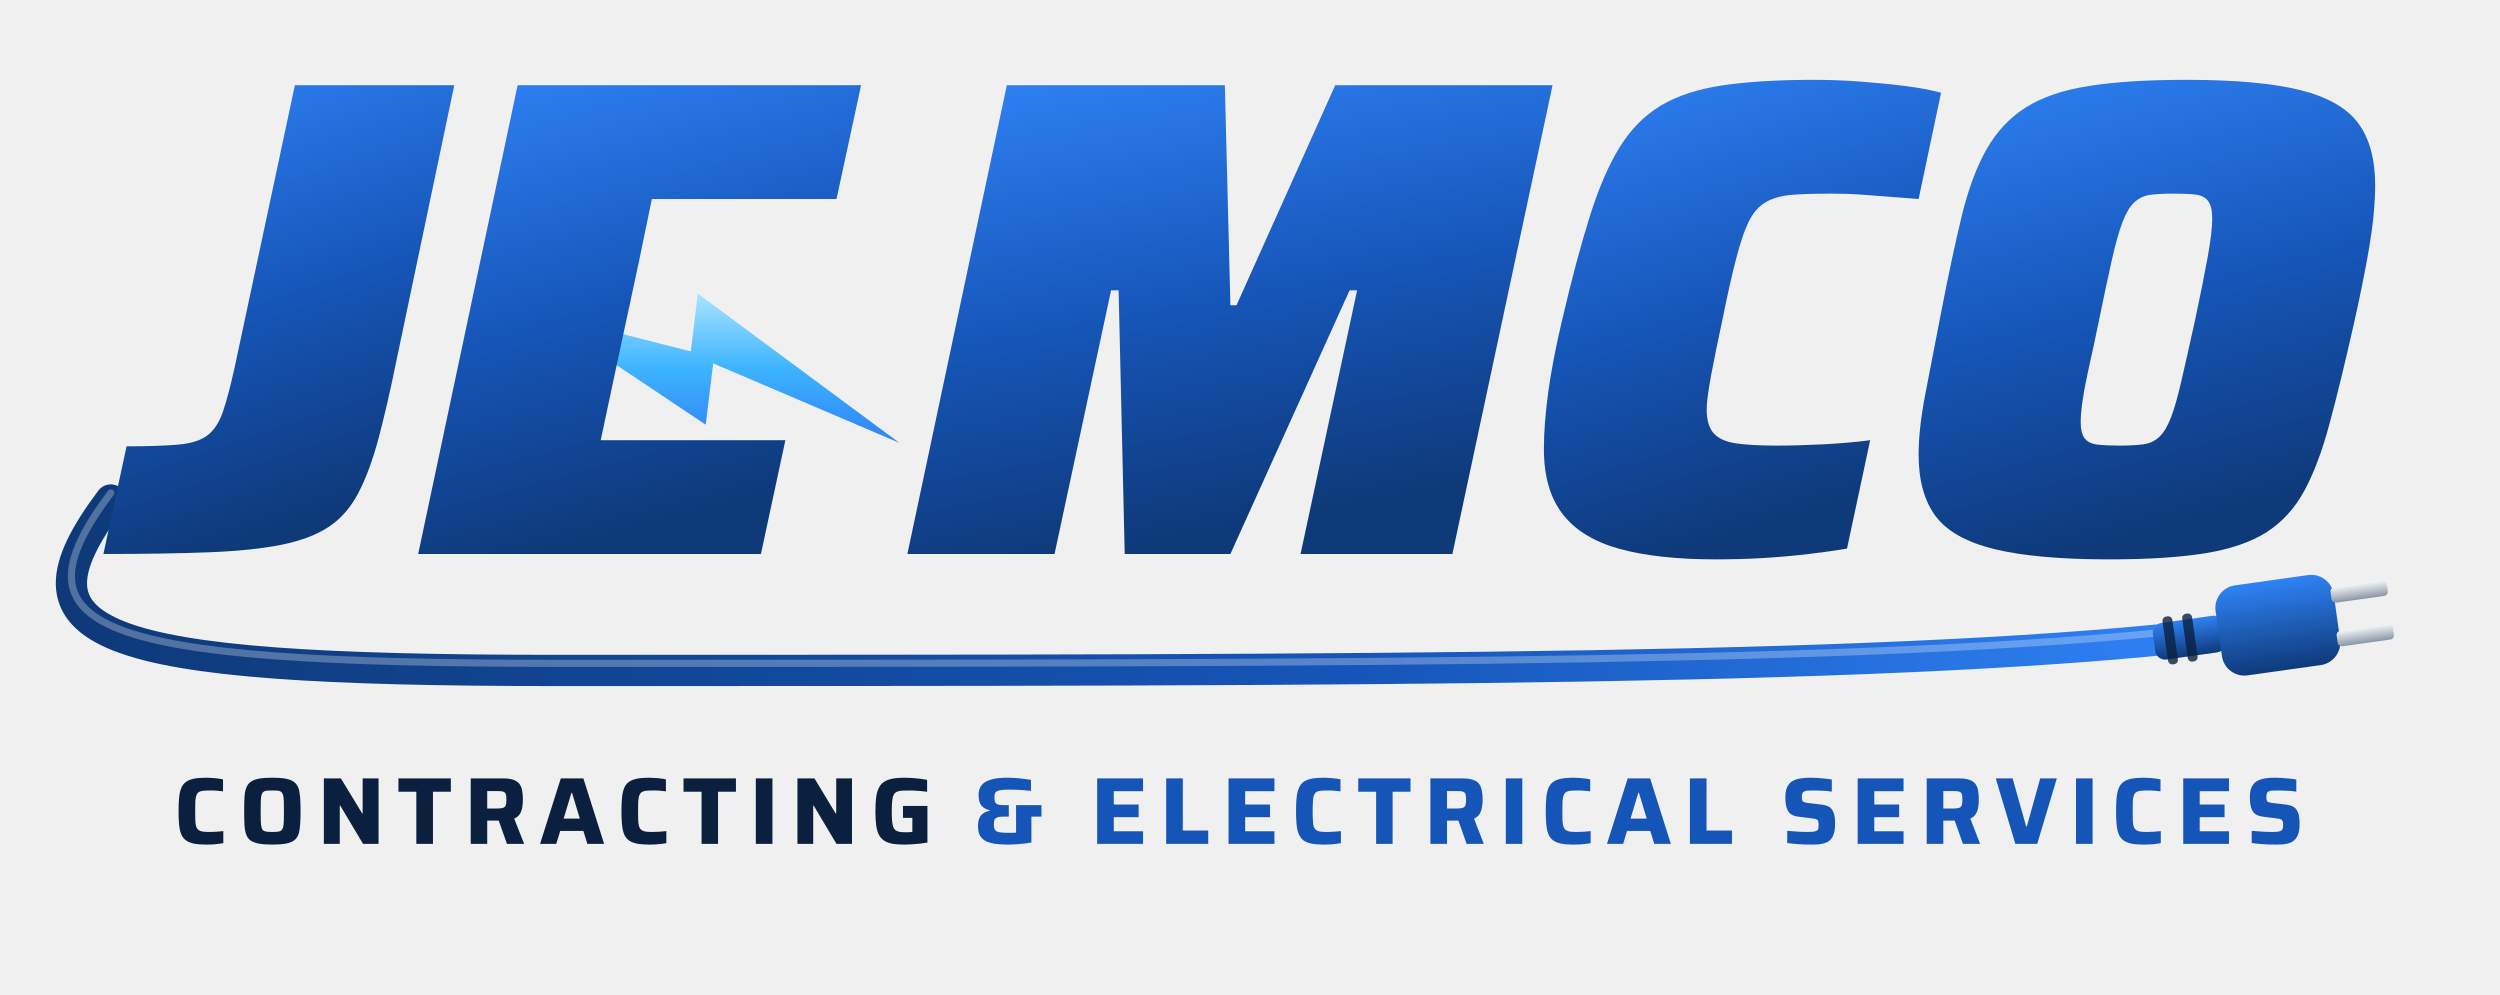
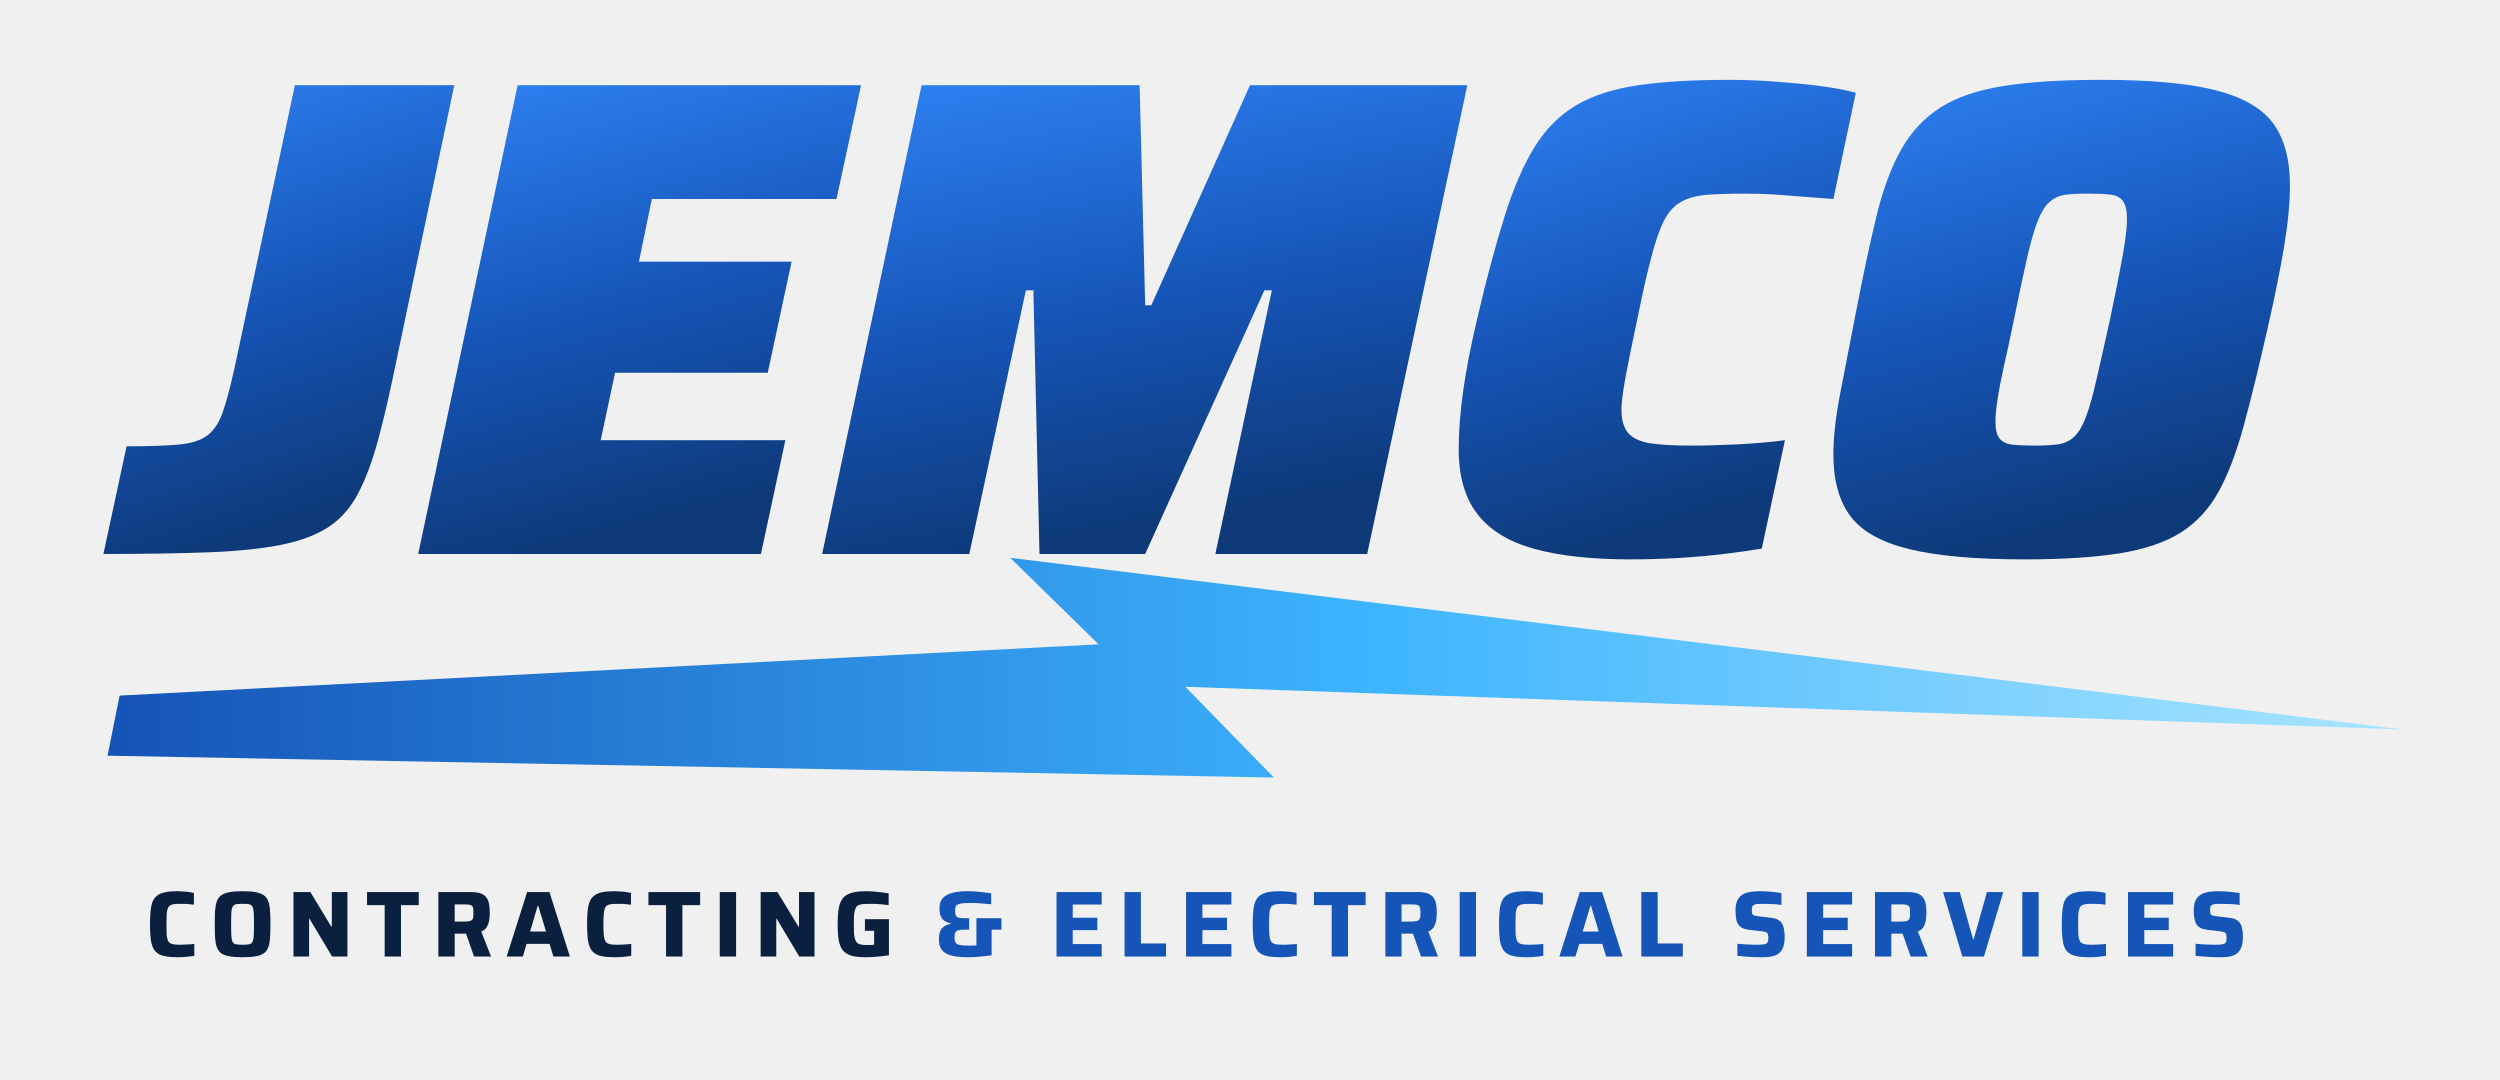
- <svg xmlns="http://www.w3.org/2000/svg" viewBox="0 0 1760 700" width="1760" height="700" role="img" aria-labelledby="t">
+ <svg xmlns="http://www.w3.org/2000/svg" viewBox="0 0 1760 760" width="1760" height="760" role="img" aria-labelledby="t">
  <defs>
    <linearGradient id="gLetter" x1="0" y1="0" x2="0.25" y2="1">
      <stop offset="0" stop-color="#2F82F5" />
      <stop offset="0.55" stop-color="#1655B8" />
      <stop offset="1" stop-color="#0E3A7A" />
    </linearGradient>
-     <linearGradient id="gBolt" x1="0" y1="0" x2="0" y2="1">
+     <linearGradient id="gBolt" x1="0" y1="0" x2="1" y2="0">
+       <stop offset="0" stop-color="#1655B8" />
+       <stop offset="0.55" stop-color="#3DB4FF" />
+       <stop offset="1" stop-color="#A9E4FF" />
+     </linearGradient>
+     <linearGradient id="gBoltV" x1="0" y1="0" x2="0" y2="1">
      <stop offset="0" stop-color="#A9E4FF" />
      <stop offset="0.5" stop-color="#3DB4FF" />
      <stop offset="1" stop-color="#2F82F5" />
    </linearGradient>
-     <linearGradient id="gCord" x1="0" y1="0" x2="1" y2="0">
+     <linearGradient id="gRoof" x1="0" y1="0" x2="1" y2="0">
      <stop offset="0" stop-color="#0E3A7A" />
      <stop offset="0.6" stop-color="#1655B8" />
      <stop offset="1" stop-color="#2F82F5" />
    </linearGradient>
-     <linearGradient id="gPlug" x1="0" y1="0" x2="0" y2="1">
-       <stop offset="0" stop-color="#2F82F5" />
-       <stop offset="1" stop-color="#0E3A7A" />
-     </linearGradient>
-     <linearGradient id="gBlade" x1="0" y1="0" x2="0" y2="1">
-       <stop offset="0" stop-color="#F2F5F8" />
-       <stop offset="1" stop-color="#8B96A5" />
-     </linearGradient>
  </defs>
  <g id="mark">
-     <path d="M 78 352 C 6 448, 62 472, 392 472 C 992 472, 1342 472, 1562 446" fill="none" stroke="url(#gCord)" stroke-width="22" stroke-linecap="round" />
-     <path d="M 78 352 C 6 448, 62 472, 392 472 C 992 472, 1342 472, 1562 446" fill="none" stroke="#FFFFFF" stroke-width="5" stroke-linecap="round" opacity="0.28" transform="translate(0 -5)" />
-     <g transform="translate(1562 446) rotate(-8)">
-       <rect x="-46" y="-13" width="50" height="26" rx="7" fill="url(#gPlug)" />
-       <rect x="-38" y="-17" width="7" height="34" rx="3" fill="#0B1F3F" opacity="0.8" />
-       <rect x="-24" y="-17" width="7" height="34" rx="3" fill="#0B1F3F" opacity="0.8" />
-       <rect x="0" y="-32" width="84" height="64" rx="16" fill="url(#gPlug)" />
-       <rect x="82" y="-21" width="40" height="11" rx="3" fill="url(#gBlade)" />
-       <rect x="82" y="10" width="40" height="11" rx="3" fill="url(#gBlade)" />
-     </g>
-     <path transform="translate(296.8 390)" d="M 82 -170 L 200 -91 L 205.3 -134.2 L 336.4 -78.2 L 194.5 -183.3 L 189.5 -142.6 Z" fill="url(#gBolt)" />
+     <path transform="translate(76 540)" d="M 8.2 -50.3 L 697.4 -86.4 L 635.2 -147.3 L 1616.1 -26.4 L 758.5 -56.5 L 820.8 7.4 L -0.3 -8 Z" fill="url(#gBolt)" />
    <path transform="translate(92 390)" d="M-19.2 0 -2.9 -75.8Q20.1 -75.8 33.6 -77Q47 -78.2 54 -83.5Q60.9 -88.7 64.8 -99.8Q68.6 -110.8 72.9 -130L115.6 -330H227.8L187.5 -138.1Q180.8 -105 174.6 -81.8Q168.4 -58.5 160.4 -43.2Q152.5 -27.8 139.6 -19.2Q126.6 -10.6 106.2 -6.5Q85.9 -2.4 55.4 -1.2Q24.9 0 -19.2 0Z" fill="url(#gLetter)" />
-     <path transform="translate(296.8 390)" d="M -2.4 0 L 67.6 -330 L 309.4 -330 L 292.1 -249.9 L 162.1 -249.9 L 153 -205.8 L 136.2 -127.6 L 126.1 -80.1 L 256.1 -80.1 L 238.9 0 Z" fill="url(#gLetter)" />
-     <path transform="translate(641.2 390)" d="M-2.4 0 67.6 -330H221.1L225 -175.1H229.3L298.8 -330H451.8L381.3 0H274.4L314.2 -185.6H308.9L225 0H150.6L146.3 -185.6H141L101.2 0Z" fill="url(#gLetter)" />
-     <path transform="translate(1072.5 390)" d="M135.3 3.8Q94.5 3.8 67.6 -3.6Q40.8 -11 27.6 -28.1Q14.4 -45.1 14.4 -73.9Q14.4 -91.6 17.5 -114.2Q20.6 -136.7 27.3 -165Q37.4 -208.2 46.8 -237.9Q56.1 -267.6 67.9 -286.6Q79.6 -305.5 97.1 -315.9Q114.6 -326.2 140.8 -330Q166.9 -333.8 204.8 -333.8Q220.2 -333.8 236.7 -332.6Q253.3 -331.4 268.4 -329.5Q283.5 -327.6 294 -324.7L278.2 -249.9Q259 -251.3 247 -252.3Q235 -253.3 228.1 -253.5Q221.1 -253.7 216.3 -253.7Q199.5 -253.7 188.5 -252.8Q177.5 -251.8 170.3 -247.5Q163.1 -243.2 158.5 -233.8Q154 -224.5 149.7 -207.7Q145.3 -190.9 140.1 -165Q135.3 -142.5 132.1 -125.7Q129 -108.9 129 -101.7Q129 -90.7 133.8 -85.1Q138.6 -79.6 149.4 -77.9Q160.2 -76.3 178.4 -76.3Q192.8 -76.3 211.3 -77.2Q229.8 -78.2 244.1 -80.1L227.8 -3.8Q216.8 -1.9 201 0Q185.1 1.9 168.1 2.9Q151.1 3.8 135.3 3.8Z" fill="url(#gLetter)" />
-     <path transform="translate(1336.3 390)" d="M148.7 3.8Q97.4 3.8 67.9 -3.4Q38.4 -10.6 26.4 -26.6Q14.4 -42.7 14.4 -70Q14.4 -88.3 19.2 -113Q24 -137.7 30.2 -169.8Q37.9 -209.6 44.8 -238.1Q51.8 -266.7 62.4 -285.2Q72.9 -303.6 89.9 -314.4Q107 -325.2 134.3 -329.5Q161.6 -333.8 202.9 -333.8Q254.2 -333.8 283 -326.6Q311.8 -319.4 323.8 -303.4Q335.8 -287.3 335.8 -259.5Q335.8 -240.8 331.7 -216.3Q327.6 -191.9 320.4 -160.2Q311.3 -119.9 303.6 -91.4Q295.9 -62.8 285.9 -44.4Q275.8 -25.9 259.3 -15.3Q242.7 -4.8 216.1 -0.5Q189.5 3.8 148.7 3.8ZM155.9 -76.3Q166 -76.3 172.7 -77.2Q179.4 -78.2 183.9 -82.5Q188.5 -86.8 192.1 -96.2Q195.7 -105.5 199.5 -122.3Q203.4 -139.1 209.1 -165Q214.9 -192.3 218 -209.6Q221.1 -226.9 221.1 -236Q221.1 -244.6 218.2 -248.5Q215.4 -252.3 209.4 -253Q203.4 -253.7 193.8 -253.7Q183.7 -253.7 177.2 -252.8Q170.8 -251.8 166.2 -247.5Q161.6 -243.2 158 -233.8Q154.4 -224.5 150.6 -207.7Q146.8 -190.9 141.5 -165Q137.7 -146.3 134.5 -132.4Q131.4 -118.5 130 -108.9Q128.5 -99.3 128.5 -93.1Q128.5 -84.9 131.4 -81.3Q134.3 -77.7 140.3 -77Q146.3 -76.3 155.9 -76.3Z" fill="url(#gLetter)" />
+     <path transform="translate(296.8 390)" d="M-2.4 0 67.6 -330H309.4L292.1 -249.9H162.1L153 -205.8H260.5L243.7 -127.6H136.2L126.1 -80.1H256.1L238.9 0Z" fill="url(#gLetter)" />
+     <path transform="translate(581.2 390)" d="M-2.4 0 67.6 -330H221.1L225 -175.1H229.3L298.8 -330H451.8L381.3 0H274.4L314.2 -185.6H308.9L225 0H150.6L146.3 -185.6H141L101.2 0Z" fill="url(#gLetter)" />
+     <path transform="translate(1012.5 390)" d="M135.3 3.8Q94.5 3.8 67.6 -3.6Q40.8 -11 27.6 -28.1Q14.4 -45.1 14.4 -73.9Q14.4 -91.6 17.5 -114.2Q20.6 -136.7 27.3 -165Q37.4 -208.2 46.8 -237.9Q56.1 -267.6 67.9 -286.6Q79.6 -305.5 97.1 -315.9Q114.6 -326.2 140.8 -330Q166.9 -333.8 204.8 -333.8Q220.2 -333.8 236.7 -332.6Q253.3 -331.4 268.4 -329.5Q283.5 -327.6 294 -324.7L278.2 -249.9Q259 -251.3 247 -252.3Q235 -253.3 228.1 -253.5Q221.1 -253.7 216.3 -253.7Q199.5 -253.7 188.5 -252.8Q177.5 -251.8 170.3 -247.5Q163.1 -243.2 158.5 -233.8Q154 -224.5 149.7 -207.7Q145.3 -190.9 140.1 -165Q135.3 -142.5 132.1 -125.7Q129 -108.9 129 -101.7Q129 -90.7 133.8 -85.1Q138.6 -79.6 149.4 -77.9Q160.2 -76.3 178.4 -76.3Q192.8 -76.3 211.3 -77.2Q229.8 -78.2 244.1 -80.1L227.8 -3.8Q216.8 -1.9 201 0Q185.1 1.9 168.1 2.9Q151.1 3.8 135.3 3.8Z" fill="url(#gLetter)" />
+     <path transform="translate(1276.3 390)" d="M148.7 3.8Q97.4 3.8 67.9 -3.4Q38.4 -10.6 26.4 -26.6Q14.4 -42.7 14.4 -70Q14.4 -88.3 19.2 -113Q24 -137.7 30.2 -169.8Q37.9 -209.6 44.8 -238.1Q51.8 -266.7 62.4 -285.2Q72.9 -303.6 89.9 -314.4Q107 -325.2 134.3 -329.5Q161.6 -333.8 202.9 -333.8Q254.2 -333.8 283 -326.6Q311.8 -319.4 323.8 -303.4Q335.8 -287.3 335.8 -259.5Q335.8 -240.8 331.7 -216.3Q327.6 -191.9 320.4 -160.2Q311.3 -119.9 303.6 -91.4Q295.9 -62.8 285.9 -44.4Q275.8 -25.9 259.3 -15.3Q242.7 -4.8 216.1 -0.5Q189.5 3.8 148.7 3.8ZM155.9 -76.3Q166 -76.3 172.7 -77.2Q179.4 -78.2 183.9 -82.5Q188.5 -86.8 192.1 -96.2Q195.7 -105.5 199.5 -122.3Q203.4 -139.1 209.1 -165Q214.9 -192.3 218 -209.6Q221.1 -226.9 221.1 -236Q221.1 -244.6 218.2 -248.5Q215.4 -252.3 209.4 -253Q203.4 -253.7 193.8 -253.7Q183.7 -253.7 177.2 -252.8Q170.8 -251.8 166.2 -247.5Q161.6 -243.2 158 -233.8Q154.4 -224.5 150.6 -207.7Q146.8 -190.9 141.5 -165Q137.7 -146.3 134.5 -132.4Q131.4 -118.5 130 -108.9Q128.5 -99.3 128.5 -93.1Q128.5 -84.9 131.4 -81.3Q134.3 -77.7 140.3 -77Q146.3 -76.3 155.9 -76.3Z" fill="url(#gLetter)" />
  </g>
  <g id="wordmark">
-     <path transform="translate(122 594.1)" d="M23.2 0.5Q18 0.5 14.5 -0.2Q11.1 -0.9 8.9 -2.5Q6.7 -4.1 5.6 -6.8Q4.5 -9.4 4.1 -13.5Q3.7 -17.5 3.7 -23Q3.7 -28.6 4.1 -32.6Q4.5 -36.6 5.6 -39.3Q6.7 -42 8.9 -43.6Q11.1 -45.2 14.5 -45.9Q18 -46.6 23.2 -46.6Q25.2 -46.6 27.4 -46.4Q29.5 -46.3 31.5 -46Q33.5 -45.8 35 -45.4V-37Q32.9 -37.2 31.2 -37.4Q29.5 -37.5 28.2 -37.6Q26.9 -37.6 26 -37.6Q23 -37.6 21 -37.4Q19 -37.2 17.9 -36.4Q16.7 -35.6 16.2 -34Q15.6 -32.4 15.5 -29.7Q15.4 -27.1 15.4 -23Q15.4 -19 15.5 -16.3Q15.6 -13.6 16.2 -12Q16.7 -10.5 17.9 -9.7Q19 -8.9 21 -8.6Q23 -8.4 26 -8.4Q28.1 -8.4 30.7 -8.6Q33.3 -8.8 35.2 -9V-0.5Q33.8 -0.2 31.7 0Q29.6 0.3 27.4 0.4Q25.2 0.5 23.2 0.5Z M69.7 0.5Q63.9 0.5 60.2 -0.2Q56.5 -0.9 54.4 -2.4Q52.2 -4 51.3 -6.7Q50.3 -9.4 50.1 -13.5Q49.9 -17.5 49.9 -23Q49.9 -28.6 50.1 -32.6Q50.3 -36.6 51.3 -39.3Q52.2 -42 54.4 -43.6Q56.5 -45.2 60.2 -45.9Q63.9 -46.6 69.7 -46.6Q75.5 -46.6 79.2 -45.9Q82.9 -45.2 85 -43.6Q87.1 -42 88.1 -39.3Q89 -36.6 89.3 -32.6Q89.6 -28.6 89.6 -23Q89.6 -17.5 89.3 -13.5Q89 -9.4 88.1 -6.7Q87.1 -4 85 -2.4Q82.9 -0.9 79.2 -0.2Q75.5 0.5 69.7 0.5ZM69.7 -8.4Q72.1 -8.4 73.6 -8.6Q75.1 -8.8 76 -9.4Q76.8 -10.1 77.3 -11.7Q77.7 -13.2 77.8 -16Q77.9 -18.7 77.9 -23Q77.9 -27.3 77.8 -30.1Q77.7 -32.8 77.3 -34.4Q76.8 -35.9 76 -36.6Q75.1 -37.3 73.6 -37.5Q72.1 -37.6 69.7 -37.6Q67.3 -37.6 65.8 -37.5Q64.3 -37.3 63.4 -36.6Q62.5 -35.9 62.1 -34.4Q61.7 -32.8 61.6 -30.1Q61.5 -27.3 61.5 -23Q61.5 -18.7 61.6 -16Q61.7 -13.2 62.1 -11.7Q62.5 -10.1 63.4 -9.4Q64.3 -8.8 65.8 -8.6Q67.3 -8.4 69.7 -8.4Z M106 0V-46.1H118L133 -21.4H133.3V-46.1H144.5V0H133.6L117.5 -27H117.2V0Z M171.1 0V-36.7H158.5V-46.1H195.4V-36.7H182.8V0Z M209.4 0V-46.1H232.2Q236.7 -46.1 239.5 -45.1Q242.2 -44.1 243.7 -42.2Q245.1 -40.3 245.6 -37.5Q246.1 -34.7 246.1 -31.2Q246.1 -28.6 245.7 -25.9Q245.3 -23.3 244 -21.1Q242.7 -19 240 -17.8L247 0H234.9L228.4 -18.4L231.3 -16.8Q230.7 -16.5 230.1 -16.4Q229.4 -16.4 228.5 -16.4H221V0ZM221 -24.9H227.7Q230 -24.9 231.4 -25.2Q232.7 -25.4 233.4 -26.1Q234.1 -26.8 234.3 -28Q234.5 -29.2 234.5 -31.1Q234.5 -33 234.3 -34.2Q234.1 -35.4 233.5 -36Q232.9 -36.7 231.5 -37Q230.1 -37.2 227.7 -37.2H221Z M258.2 0 272.8 -46.1H288.7L303.3 0H291.5L288.7 -9.1H272.4L269.6 0ZM274.8 -17.8H286.2L280.7 -36H280.3Z M335 0.5Q329.9 0.5 326.4 -0.2Q322.9 -0.9 320.7 -2.5Q318.5 -4.1 317.4 -6.8Q316.3 -9.4 315.9 -13.5Q315.5 -17.5 315.5 -23Q315.5 -28.6 315.9 -32.6Q316.3 -36.6 317.4 -39.3Q318.5 -42 320.7 -43.6Q322.9 -45.2 326.4 -45.9Q329.9 -46.6 335 -46.6Q337.1 -46.6 339.2 -46.4Q341.4 -46.3 343.4 -46Q345.4 -45.8 346.8 -45.4V-37Q344.7 -37.2 343 -37.4Q341.3 -37.5 340 -37.6Q338.7 -37.6 337.9 -37.6Q334.8 -37.6 332.8 -37.4Q330.9 -37.2 329.7 -36.4Q328.6 -35.6 328 -34Q327.5 -32.4 327.3 -29.7Q327.2 -27.1 327.2 -23Q327.2 -19 327.3 -16.3Q327.5 -13.6 328 -12Q328.6 -10.5 329.7 -9.7Q330.9 -8.9 332.8 -8.6Q334.8 -8.4 337.9 -8.4Q340 -8.4 342.6 -8.6Q345.2 -8.8 347.1 -9V-0.5Q345.6 -0.2 343.5 0Q341.4 0.3 339.3 0.4Q337.1 0.5 335 0.5Z M371.9 0V-36.7H359.2V-46.1H396.1V-36.7H383.5V0Z M410.1 0V-46.1H421.8V0Z M439.4 0V-46.1H451.4L466.3 -21.4H466.7V-46.1H477.8V0H466.9L450.8 -27H450.5V0Z M514.8 0.5Q509.7 0.5 506.2 -0.1Q502.6 -0.8 500.3 -2.4Q497.9 -4 496.6 -6.7Q495.3 -9.4 494.8 -13.4Q494.3 -17.4 494.3 -23Q494.3 -28.6 494.8 -32.7Q495.3 -36.7 496.7 -39.4Q498 -42.1 500.3 -43.6Q502.7 -45.2 506.2 -45.9Q509.8 -46.6 514.8 -46.6Q517.2 -46.6 519.9 -46.4Q522.7 -46.2 525.5 -45.9Q528.3 -45.5 530.7 -45.1V-36.7Q528.5 -37 526.2 -37.2Q524 -37.4 522.1 -37.5Q520.2 -37.6 519 -37.6Q515.4 -37.6 513 -37.5Q510.7 -37.3 509.2 -36.6Q507.8 -35.9 507.1 -34.4Q506.3 -32.8 506.1 -30.1Q505.8 -27.3 505.8 -23Q505.8 -19.2 506 -16.6Q506.2 -14 506.7 -12.3Q507.3 -10.6 508.3 -9.7Q509.4 -8.9 511.1 -8.5Q512.8 -8.2 515.3 -8.2Q516.1 -8.2 517 -8.2Q517.9 -8.2 518.8 -8.3Q519.7 -8.4 520.3 -8.4V-18.3H513.7V-26.7H530.9V-0.9Q528.5 -0.5 525.7 -0.2Q522.8 0.1 520 0.3Q517.1 0.5 514.8 0.5Z" fill="#0B1F3F" />
-     <path transform="translate(685.4 594.1)" d="M24.2 0.5Q18.7 0.5 14.9 -0.1Q11.2 -0.7 8.8 -1.9Q6.5 -3.1 5.3 -4.7Q4 -6.3 3.6 -8.2Q3.1 -10.2 3.1 -12.3Q3.1 -16.1 4.1 -18.2Q5.1 -20.4 7 -21.6Q8.8 -22.8 11.5 -23.4V-23.6Q7.5 -24.6 5.5 -27Q3.5 -29.5 3.5 -34.5Q3.5 -37 4.4 -39.2Q5.3 -41.4 7.5 -43.1Q9.8 -44.7 13.8 -45.7Q17.8 -46.6 24.1 -46.6Q26.5 -46.6 29.4 -46.4Q32.4 -46.2 35.2 -45.8Q38.1 -45.5 40.4 -45.1V-37.3Q38.3 -37.6 35.7 -37.8Q33.1 -38 30.6 -38.1Q28.1 -38.2 26 -38.2Q22.3 -38.2 20 -38Q17.7 -37.7 16.5 -37.1Q15.4 -36.5 15 -35.5Q14.7 -34.4 14.7 -32.7Q14.7 -31.3 14.9 -30.2Q15.1 -29.2 15.7 -28.6Q16.3 -27.9 17.6 -27.6Q18.8 -27.3 21 -27.3H24.8V-19.2H21Q18.8 -19.2 17.5 -18.9Q16.2 -18.6 15.5 -18Q14.8 -17.4 14.5 -16.3Q14.3 -15.2 14.3 -13.5Q14.3 -11 15.1 -9.8Q16 -8.6 18.2 -8.2Q20.4 -7.8 24.2 -7.8Q25.6 -7.8 26.9 -7.8Q28.2 -7.8 29.5 -7.9Q30.8 -8 32.2 -8.2L29.9 -4.6V-27.3H47.8V-19.2H40.7V-1Q38.3 -0.5 35.4 -0.2Q32.5 0.1 29.6 0.3Q26.6 0.5 24.2 0.5Z M87 0V-46.1H119.3V-37.1H98.7V-27.7H116.2V-18.8H98.7V-8.9H119.3V0Z M135.6 0V-46.1H147.3V-9.4H165.2V0Z M179.5 0V-46.1H211.8V-37.1H191.2V-27.7H208.7V-18.8H191.2V-8.9H211.8V0Z M246.6 0.5Q241.4 0.5 237.9 -0.2Q234.4 -0.9 232.2 -2.5Q230.1 -4.1 229 -6.8Q227.8 -9.4 227.4 -13.5Q227 -17.5 227 -23Q227 -28.6 227.4 -32.6Q227.8 -36.6 229 -39.3Q230.1 -42 232.2 -43.6Q234.4 -45.2 237.9 -45.9Q241.4 -46.6 246.6 -46.6Q248.6 -46.6 250.7 -46.4Q252.9 -46.3 254.9 -46Q256.9 -45.8 258.3 -45.4V-37Q256.2 -37.2 254.5 -37.4Q252.8 -37.5 251.5 -37.6Q250.3 -37.6 249.4 -37.6Q246.3 -37.6 244.4 -37.4Q242.4 -37.2 241.2 -36.4Q240.1 -35.6 239.5 -34Q239 -32.4 238.9 -29.7Q238.7 -27.1 238.7 -23Q238.7 -19 238.9 -16.3Q239 -13.6 239.5 -12Q240.1 -10.5 241.2 -9.7Q242.4 -8.9 244.4 -8.6Q246.3 -8.4 249.4 -8.4Q251.5 -8.4 254.1 -8.6Q256.7 -8.8 258.6 -9V-0.5Q257.1 -0.2 255 0Q253 0.3 250.8 0.4Q248.6 0.5 246.6 0.5Z M283.4 0V-36.7H270.8V-46.1H307.6V-36.7H295V0Z M321.6 0V-46.1H344.4Q348.9 -46.1 351.7 -45.1Q354.5 -44.1 355.9 -42.2Q357.3 -40.3 357.8 -37.5Q358.4 -34.7 358.4 -31.2Q358.4 -28.6 357.9 -25.9Q357.5 -23.3 356.3 -21.1Q355 -19 352.3 -17.8L359.2 0H347.1L340.6 -18.4L343.5 -16.8Q343 -16.5 342.3 -16.4Q341.7 -16.4 340.7 -16.4H333.3V0ZM333.3 -24.9H339.9Q342.2 -24.9 343.6 -25.2Q345 -25.4 345.6 -26.1Q346.3 -26.8 346.5 -28Q346.7 -29.2 346.7 -31.1Q346.7 -33 346.5 -34.2Q346.4 -35.4 345.8 -36Q345.1 -36.7 343.7 -37Q342.4 -37.2 339.9 -37.2H333.3Z M374.7 0V-46.1H386.3V0Z M422.3 0.5Q417.2 0.5 413.7 -0.2Q410.2 -0.9 408 -2.5Q405.8 -4.1 404.7 -6.8Q403.6 -9.4 403.2 -13.5Q402.8 -17.5 402.8 -23Q402.8 -28.6 403.2 -32.6Q403.6 -36.6 404.7 -39.3Q405.8 -42 408 -43.6Q410.2 -45.2 413.7 -45.9Q417.2 -46.6 422.3 -46.6Q424.4 -46.6 426.5 -46.4Q428.7 -46.3 430.7 -46Q432.7 -45.8 434.1 -45.4V-37Q432 -37.2 430.3 -37.4Q428.6 -37.5 427.3 -37.6Q426 -37.6 425.1 -37.6Q422.1 -37.6 420.1 -37.4Q418.2 -37.2 417 -36.4Q415.9 -35.6 415.3 -34Q414.8 -32.4 414.6 -29.7Q414.5 -27.1 414.5 -23Q414.5 -19 414.6 -16.3Q414.8 -13.6 415.3 -12Q415.9 -10.5 417 -9.7Q418.2 -8.9 420.1 -8.6Q422.1 -8.4 425.1 -8.4Q427.3 -8.4 429.9 -8.6Q432.5 -8.8 434.4 -9V-0.5Q432.9 -0.2 430.8 0Q428.7 0.3 426.5 0.4Q424.3 0.5 422.3 0.5Z M445.9 0 460.5 -46.1H476.3L490.9 0H479.2L476.4 -9.1H460L457.3 0ZM462.5 -17.8H473.9L468.4 -36H468Z M504.3 0V-46.1H516V-9.4H533.9V0Z M590 0.5Q587.3 0.5 584.2 0.4Q581.1 0.2 578.1 -0Q575.2 -0.3 572.8 -0.6V-9.2Q575.3 -9 577.8 -8.8Q580.3 -8.6 582.6 -8.5Q584.8 -8.4 586.4 -8.4Q589.6 -8.4 591.3 -8.6Q593 -8.9 593.8 -9.4Q594.3 -9.8 594.6 -10.4Q594.8 -10.9 594.8 -11.7Q594.9 -12.4 594.9 -13.4Q594.9 -14.7 594.7 -15.5Q594.6 -16.4 594.1 -16.8Q593.6 -17.3 592.6 -17.6Q591.6 -17.8 590 -18L580.5 -19.2Q577.8 -19.5 576 -20.6Q574.3 -21.6 573.3 -23.3Q572.3 -25.1 571.9 -27.5Q571.5 -29.8 571.5 -32.8Q571.5 -37.4 572.8 -40.1Q574.1 -42.8 576.5 -44.2Q578.9 -45.6 582.1 -46.1Q585.3 -46.6 589 -46.6Q591.7 -46.6 594.6 -46.4Q597.4 -46.2 600 -45.9Q602.5 -45.7 604.2 -45.3V-36.8Q602.6 -37.1 600.3 -37.3Q598.1 -37.4 595.7 -37.5Q593.2 -37.6 591.1 -37.6Q588.5 -37.6 587 -37.5Q585.4 -37.3 584.6 -36.8Q583.6 -36.3 583.4 -35.4Q583.1 -34.5 583.1 -33.2Q583.1 -31.5 583.4 -30.6Q583.7 -29.7 584.6 -29.4Q585.5 -29.1 587.5 -28.8L596.7 -27.7Q598.5 -27.5 600.1 -27Q601.7 -26.6 603 -25.6Q604.3 -24.6 605.1 -22.7Q605.6 -21.8 605.9 -20.6Q606.2 -19.3 606.4 -17.7Q606.5 -16.2 606.5 -14.1Q606.5 -10.1 605.7 -7.5Q604.9 -4.8 603.5 -3.2Q602 -1.6 599.9 -0.8Q597.9 0 595.4 0.3Q592.9 0.5 590 0.5Z M622.4 0V-46.1H654.7V-37.1H634.1V-27.7H651.6V-18.8H634.1V-8.9H654.7V0Z M671 0V-46.1H693.8Q698.3 -46.1 701.1 -45.1Q703.9 -44.1 705.3 -42.2Q706.7 -40.3 707.2 -37.5Q707.7 -34.7 707.7 -31.2Q707.7 -28.6 707.3 -25.9Q706.9 -23.3 705.6 -21.1Q704.4 -19 701.7 -17.8L708.6 0H696.5L690 -18.4L692.9 -16.8Q692.4 -16.5 691.7 -16.4Q691.1 -16.4 690.1 -16.4H682.7V0ZM682.7 -24.9H689.3Q691.6 -24.9 693 -25.2Q694.4 -25.4 695 -26.1Q695.7 -26.8 695.9 -28Q696.1 -29.2 696.1 -31.1Q696.1 -33 695.9 -34.2Q695.8 -35.4 695.2 -36Q694.5 -36.7 693.1 -37Q691.8 -37.2 689.3 -37.2H682.7Z M733.4 0 719.6 -46.1H731.5L741 -12.3H741.5L750.9 -46.1H762.6L748.8 0Z M776.1 0V-46.1H787.8V0Z M823.8 0.5Q818.6 0.5 815.1 -0.2Q811.7 -0.9 809.5 -2.5Q807.3 -4.1 806.2 -6.8Q805.1 -9.4 804.7 -13.5Q804.3 -17.5 804.3 -23Q804.3 -28.6 804.7 -32.6Q805.1 -36.6 806.2 -39.3Q807.3 -42 809.5 -43.6Q811.7 -45.2 815.1 -45.9Q818.6 -46.6 823.8 -46.6Q825.8 -46.6 828 -46.4Q830.1 -46.3 832.1 -46Q834.1 -45.8 835.6 -45.4V-37Q833.5 -37.2 831.8 -37.4Q830.1 -37.5 828.8 -37.6Q827.5 -37.6 826.6 -37.6Q823.6 -37.6 821.6 -37.4Q819.6 -37.2 818.5 -36.4Q817.3 -35.6 816.8 -34Q816.2 -32.4 816.1 -29.7Q816 -27.1 816 -23Q816 -19 816.1 -16.3Q816.2 -13.6 816.8 -12Q817.3 -10.5 818.5 -9.7Q819.6 -8.9 821.6 -8.6Q823.6 -8.4 826.6 -8.4Q828.7 -8.4 831.3 -8.6Q833.9 -8.8 835.8 -9V-0.5Q834.4 -0.2 832.3 0Q830.2 0.3 828 0.4Q825.8 0.5 823.8 0.5Z M851.6 0V-46.1H883.8V-37.1H863.2V-27.7H880.7V-18.8H863.2V-8.9H883.8V0Z M917 0.5Q914.3 0.5 911.2 0.4Q908.1 0.2 905.1 -0Q902.2 -0.3 899.8 -0.6V-9.2Q902.3 -9 904.8 -8.8Q907.3 -8.6 909.6 -8.5Q911.8 -8.4 913.4 -8.4Q916.6 -8.4 918.3 -8.6Q920 -8.9 920.7 -9.4Q921.3 -9.8 921.5 -10.4Q921.8 -10.9 921.8 -11.7Q921.9 -12.4 921.9 -13.4Q921.9 -14.7 921.7 -15.5Q921.5 -16.4 921 -16.8Q920.6 -17.3 919.6 -17.6Q918.6 -17.8 916.9 -18L907.5 -19.2Q904.8 -19.5 903 -20.6Q901.2 -21.6 900.3 -23.3Q899.3 -25.1 898.9 -27.5Q898.5 -29.8 898.5 -32.8Q898.5 -37.4 899.8 -40.1Q901.1 -42.8 903.5 -44.2Q905.9 -45.6 909.1 -46.1Q912.2 -46.6 916 -46.6Q918.7 -46.6 921.5 -46.4Q924.4 -46.2 927 -45.9Q929.5 -45.7 931.2 -45.3V-36.8Q929.5 -37.1 927.3 -37.3Q925 -37.4 922.6 -37.5Q920.2 -37.6 918.1 -37.6Q915.5 -37.6 913.9 -37.5Q912.4 -37.3 911.5 -36.8Q910.6 -36.3 910.4 -35.4Q910.1 -34.5 910.1 -33.2Q910.1 -31.5 910.4 -30.6Q910.6 -29.7 911.6 -29.4Q912.5 -29.1 914.5 -28.8L923.7 -27.7Q925.5 -27.5 927.1 -27Q928.6 -26.6 929.9 -25.6Q931.2 -24.6 932.1 -22.7Q932.6 -21.8 932.9 -20.6Q933.2 -19.3 933.3 -17.7Q933.5 -16.2 933.5 -14.1Q933.5 -10.1 932.7 -7.5Q931.9 -4.8 930.4 -3.2Q929 -1.6 926.9 -0.8Q924.8 0 922.3 0.3Q919.8 0.5 917 0.5Z" fill="#1655B8" />
+     <path transform="translate(102 673.4)" d="M22.9 0.5Q17.8 0.5 14.4 -0.2Q10.9 -0.8 8.8 -2.4Q6.6 -4 5.5 -6.7Q4.4 -9.3 4 -13.3Q3.6 -17.3 3.6 -22.7Q3.6 -28.2 4 -32.1Q4.4 -36.1 5.5 -38.8Q6.6 -41.4 8.8 -43Q10.9 -44.6 14.4 -45.3Q17.8 -46 22.9 -46Q24.9 -46 27 -45.8Q29.2 -45.7 31.1 -45.4Q33.1 -45.1 34.5 -44.8V-36.5Q32.4 -36.7 30.8 -36.9Q29.1 -37 27.8 -37.1Q26.5 -37.1 25.7 -37.1Q22.6 -37.1 20.7 -36.9Q18.8 -36.7 17.6 -35.9Q16.5 -35.1 16 -33.5Q15.4 -32 15.3 -29.3Q15.2 -26.7 15.2 -22.7Q15.2 -18.8 15.3 -16.1Q15.4 -13.5 16 -11.9Q16.5 -10.3 17.6 -9.5Q18.8 -8.8 20.7 -8.5Q22.6 -8.3 25.7 -8.3Q27.8 -8.3 30.3 -8.5Q32.9 -8.6 34.8 -8.9V-0.5Q33.3 -0.2 31.3 0Q29.2 0.3 27 0.4Q24.9 0.5 22.9 0.5Z M68.7 0.5Q63 0.5 59.4 -0.2Q55.7 -0.8 53.6 -2.4Q51.6 -4 50.6 -6.7Q49.7 -9.3 49.4 -13.3Q49.2 -17.3 49.2 -22.7Q49.2 -28.2 49.4 -32.1Q49.7 -36.1 50.6 -38.8Q51.6 -41.5 53.6 -43Q55.7 -44.6 59.4 -45.3Q63 -46 68.7 -46Q74.5 -46 78.1 -45.3Q81.8 -44.6 83.9 -43Q86 -41.5 86.9 -38.8Q87.9 -36.1 88.1 -32.1Q88.4 -28.2 88.4 -22.7Q88.4 -17.3 88.1 -13.3Q87.9 -9.3 86.9 -6.7Q86 -4 83.9 -2.4Q81.8 -0.8 78.1 -0.2Q74.5 0.5 68.7 0.5ZM68.7 -8.3Q71.1 -8.3 72.6 -8.5Q74.1 -8.6 75 -9.3Q75.8 -10 76.2 -11.5Q76.6 -13.1 76.7 -15.8Q76.8 -18.5 76.8 -22.7Q76.8 -27 76.7 -29.7Q76.6 -32.4 76.2 -33.9Q75.8 -35.4 75 -36.1Q74.1 -36.8 72.6 -37Q71.1 -37.1 68.7 -37.1Q66.4 -37.1 64.9 -37Q63.4 -36.8 62.6 -36.1Q61.7 -35.4 61.3 -33.9Q60.9 -32.4 60.8 -29.7Q60.7 -27 60.7 -22.7Q60.7 -18.5 60.8 -15.8Q60.9 -13.1 61.3 -11.5Q61.7 -10 62.6 -9.3Q63.4 -8.6 64.9 -8.5Q66.4 -8.3 68.7 -8.3Z M104.6 0V-45.4H116.5L131.2 -21.1H131.6V-45.4H142.6V0H131.8L115.9 -26.6H115.6V0Z M168.8 0V-36.2H156.4V-45.4H192.8V-36.2H180.3V0Z M206.6 0V-45.4H229.1Q233.5 -45.4 236.3 -44.5Q239 -43.5 240.4 -41.6Q241.8 -39.7 242.3 -37Q242.8 -34.3 242.8 -30.8Q242.8 -28.2 242.4 -25.6Q242 -23 240.7 -20.8Q239.5 -18.7 236.8 -17.6L243.7 0H231.7L225.4 -18.2L228.2 -16.6Q227.7 -16.3 227 -16.2Q226.4 -16.1 225.4 -16.1H218.1V0ZM218.1 -24.6H224.6Q226.9 -24.6 228.3 -24.9Q229.6 -25.1 230.3 -25.8Q231 -26.4 231.1 -27.6Q231.3 -28.8 231.3 -30.7Q231.3 -32.5 231.2 -33.7Q231 -34.9 230.4 -35.6Q229.8 -36.2 228.4 -36.5Q227.1 -36.7 224.7 -36.7H218.1Z M254.7 0 269.1 -45.4H284.8L299.2 0H287.6L284.9 -8.9H268.7L266.1 0ZM271.2 -17.6H282.4L277 -35.6H276.5Z M330.6 0.5Q325.5 0.5 322 -0.2Q318.6 -0.8 316.5 -2.4Q314.3 -4 313.2 -6.7Q312.1 -9.3 311.7 -13.3Q311.3 -17.3 311.3 -22.7Q311.3 -28.2 311.7 -32.1Q312.1 -36.1 313.2 -38.8Q314.3 -41.4 316.5 -43Q318.6 -44.6 322 -45.3Q325.5 -46 330.6 -46Q332.6 -46 334.7 -45.8Q336.8 -45.7 338.8 -45.4Q340.8 -45.1 342.2 -44.8V-36.5Q340.1 -36.7 338.4 -36.9Q336.8 -37 335.5 -37.1Q334.2 -37.1 333.3 -37.1Q330.3 -37.1 328.4 -36.9Q326.5 -36.7 325.3 -35.9Q324.2 -35.1 323.7 -33.5Q323.1 -32 323 -29.3Q322.8 -26.7 322.8 -22.7Q322.8 -18.8 323 -16.1Q323.1 -13.5 323.7 -11.9Q324.2 -10.3 325.3 -9.5Q326.5 -8.8 328.4 -8.5Q330.3 -8.3 333.3 -8.3Q335.4 -8.3 338 -8.5Q340.6 -8.6 342.4 -8.9V-0.5Q341 -0.2 338.9 0Q336.9 0.3 334.7 0.4Q332.6 0.5 330.6 0.5Z M366.9 0V-36.2H354.5V-45.4H390.9V-36.2H378.4V0Z M404.7 0V-45.4H416.2V0Z M433.5 0V-45.4H445.3L460.1 -21.1H460.5V-45.4H471.4V0H460.7L444.8 -26.6H444.5V0Z M508 0.5Q502.9 0.5 499.4 -0.1Q495.9 -0.8 493.6 -2.4Q491.3 -3.9 490 -6.6Q488.7 -9.2 488.2 -13.2Q487.7 -17.2 487.7 -22.7Q487.7 -28.2 488.2 -32.2Q488.7 -36.2 490 -38.9Q491.3 -41.5 493.6 -43.1Q496 -44.6 499.5 -45.3Q503 -46 508 -46Q510.3 -46 513 -45.8Q515.8 -45.6 518.5 -45.2Q521.3 -44.9 523.6 -44.5V-36.2Q521.4 -36.5 519.2 -36.7Q517 -36.9 515.1 -37Q513.2 -37.1 512.1 -37.1Q508.5 -37.1 506.2 -37Q503.9 -36.8 502.4 -36.2Q501 -35.5 500.3 -33.9Q499.6 -32.4 499.3 -29.7Q499.1 -27 499.1 -22.7Q499.1 -19 499.2 -16.4Q499.4 -13.8 500 -12.1Q500.5 -10.5 501.5 -9.6Q502.6 -8.7 504.3 -8.4Q505.9 -8.1 508.4 -8.1Q509.2 -8.1 510.1 -8.1Q511 -8.1 511.9 -8.2Q512.8 -8.2 513.4 -8.3V-18.1H506.9V-26.3H523.8V-0.9Q521.5 -0.5 518.6 -0.2Q515.8 0.1 513 0.3Q510.2 0.5 508 0.5Z" fill="#0B1F3F" />
+     <path transform="translate(657.9 673.4)" d="M23.8 0.5Q18.4 0.5 14.7 -0.1Q11 -0.7 8.7 -1.9Q6.4 -3 5.2 -4.6Q4 -6.2 3.5 -8.1Q3.1 -10 3.1 -12.2Q3.1 -15.9 4.1 -18Q5 -20.1 6.9 -21.3Q8.7 -22.5 11.4 -23V-23.3Q7.4 -24.2 5.4 -26.6Q3.5 -29.1 3.5 -34Q3.5 -36.5 4.3 -38.7Q5.2 -40.9 7.4 -42.5Q9.6 -44.1 13.6 -45.1Q17.5 -46 23.8 -46Q26.2 -46 29.1 -45.8Q31.9 -45.5 34.8 -45.2Q37.6 -44.9 39.9 -44.5V-36.8Q37.8 -37 35.2 -37.2Q32.7 -37.4 30.2 -37.6Q27.7 -37.7 25.7 -37.7Q22 -37.7 19.7 -37.5Q17.5 -37.2 16.3 -36.6Q15.2 -36.1 14.8 -35Q14.5 -33.9 14.5 -32.2Q14.5 -30.8 14.7 -29.8Q14.9 -28.8 15.5 -28.2Q16.1 -27.6 17.3 -27.3Q18.6 -27 20.7 -27H24.4V-18.9H20.7Q18.6 -18.9 17.3 -18.6Q16 -18.4 15.3 -17.8Q14.6 -17.2 14.3 -16.1Q14.1 -15 14.1 -13.3Q14.1 -10.9 14.9 -9.7Q15.8 -8.4 18 -8.1Q20.1 -7.7 23.8 -7.7Q25.2 -7.7 26.5 -7.7Q27.8 -7.7 29.1 -7.8Q30.4 -7.9 31.8 -8.1L29.5 -4.6V-27H47.1V-18.9H40.2V-0.9Q37.8 -0.5 34.9 -0.2Q32 0.1 29.2 0.3Q26.3 0.5 23.8 0.5Z M85.9 0V-45.4H117.7V-36.6H97.3V-27.3H114.6V-18.6H97.3V-8.8H117.7V0Z M133.8 0V-45.4H145.3V-9.2H163V0Z M177.1 0V-45.4H209V-36.6H188.6V-27.3H205.9V-18.6H188.6V-8.8H209V0Z M243.3 0.5Q238.2 0.5 234.7 -0.2Q231.3 -0.8 229.1 -2.4Q227 -4 225.9 -6.7Q224.8 -9.3 224.4 -13.3Q224 -17.3 224 -22.7Q224 -28.2 224.4 -32.1Q224.8 -36.1 225.9 -38.8Q227 -41.4 229.1 -43Q231.3 -44.6 234.7 -45.3Q238.2 -46 243.3 -46Q245.3 -46 247.4 -45.8Q249.5 -45.7 251.5 -45.4Q253.5 -45.1 254.9 -44.8V-36.5Q252.8 -36.7 251.1 -36.9Q249.5 -37 248.2 -37.1Q246.9 -37.1 246 -37.1Q243 -37.1 241.1 -36.9Q239.2 -36.7 238 -35.9Q236.9 -35.1 236.3 -33.5Q235.8 -32 235.7 -29.3Q235.5 -26.7 235.5 -22.7Q235.5 -18.8 235.7 -16.1Q235.8 -13.5 236.3 -11.9Q236.9 -10.3 238 -9.5Q239.2 -8.8 241.1 -8.5Q243 -8.3 246 -8.3Q248.1 -8.3 250.7 -8.5Q253.3 -8.6 255.1 -8.9V-0.5Q253.7 -0.2 251.6 0Q249.6 0.3 247.4 0.4Q245.3 0.5 243.3 0.5Z M279.6 0V-36.2H267.1V-45.4H303.5V-36.2H291.1V0Z M317.4 0V-45.4H339.8Q344.3 -45.4 347 -44.5Q349.8 -43.5 351.2 -41.6Q352.6 -39.7 353.1 -37Q353.6 -34.3 353.6 -30.8Q353.6 -28.2 353.2 -25.6Q352.8 -23 351.5 -20.8Q350.2 -18.7 347.6 -17.6L354.5 0H342.5L336.1 -18.2L339 -16.6Q338.4 -16.3 337.8 -16.2Q337.1 -16.1 336.2 -16.1H328.8V0ZM328.8 -24.6H335.4Q337.7 -24.6 339 -24.9Q340.4 -25.1 341 -25.8Q341.7 -26.4 341.9 -27.6Q342.1 -28.8 342.1 -30.7Q342.1 -32.5 341.9 -33.7Q341.8 -34.9 341.1 -35.6Q340.5 -36.2 339.2 -36.5Q337.8 -36.7 335.4 -36.7H328.8Z M369.7 0V-45.4H381.2V0Z M416.7 0.5Q411.6 0.5 408.2 -0.2Q404.7 -0.8 402.6 -2.4Q400.4 -4 399.3 -6.7Q398.2 -9.3 397.8 -13.3Q397.4 -17.3 397.4 -22.7Q397.4 -28.2 397.8 -32.1Q398.2 -36.1 399.3 -38.8Q400.4 -41.4 402.6 -43Q404.7 -44.6 408.2 -45.3Q411.6 -46 416.7 -46Q418.7 -46 420.8 -45.8Q423 -45.7 424.9 -45.4Q426.9 -45.1 428.3 -44.8V-36.5Q426.2 -36.7 424.6 -36.9Q422.9 -37 421.6 -37.1Q420.4 -37.1 419.5 -37.1Q416.5 -37.1 414.5 -36.9Q412.6 -36.7 411.4 -35.9Q410.3 -35.1 409.8 -33.5Q409.2 -32 409.1 -29.3Q409 -26.7 409 -22.7Q409 -18.8 409.1 -16.1Q409.2 -13.5 409.8 -11.9Q410.3 -10.3 411.4 -9.5Q412.6 -8.8 414.5 -8.5Q416.5 -8.3 419.5 -8.3Q421.6 -8.3 424.1 -8.5Q426.7 -8.6 428.6 -8.9V-0.5Q427.1 -0.2 425.1 0Q423 0.3 420.8 0.4Q418.7 0.5 416.7 0.5Z M439.9 0 454.3 -45.4H470L484.4 0H472.8L470.1 -8.9H453.9L451.2 0ZM456.3 -17.6H467.6L462.2 -35.6H461.7Z M497.6 0V-45.4H509.1V-9.2H526.8V0Z M582.1 0.5Q579.5 0.5 576.4 0.4Q573.4 0.2 570.4 -0Q567.5 -0.3 565.2 -0.5V-9Q567.6 -8.8 570.1 -8.6Q572.6 -8.5 574.8 -8.4Q577 -8.3 578.6 -8.3Q581.7 -8.3 583.4 -8.5Q585.1 -8.8 585.8 -9.3Q586.4 -9.7 586.6 -10.2Q586.9 -10.8 586.9 -11.5Q587 -12.2 587 -13.2Q587 -14.5 586.8 -15.3Q586.6 -16.2 586.2 -16.6Q585.7 -17.1 584.7 -17.3Q583.7 -17.6 582.1 -17.8L572.8 -18.9Q570.1 -19.3 568.3 -20.3Q566.6 -21.3 565.6 -23Q564.6 -24.7 564.3 -27.1Q563.9 -29.4 563.9 -32.4Q563.9 -36.9 565.2 -39.5Q566.5 -42.2 568.8 -43.6Q571.2 -45 574.3 -45.5Q577.5 -46 581.2 -46Q583.8 -46 586.6 -45.8Q589.5 -45.6 592 -45.3Q594.5 -45 596.2 -44.7V-36.3Q594.5 -36.6 592.3 -36.8Q590.1 -36.9 587.7 -37Q585.3 -37.1 583.2 -37.1Q580.7 -37.1 579.1 -37Q577.6 -36.8 576.8 -36.3Q575.8 -35.8 575.6 -34.9Q575.4 -34.1 575.4 -32.8Q575.4 -31.1 575.6 -30.2Q575.9 -29.3 576.8 -29Q577.7 -28.7 579.7 -28.4L588.7 -27.3Q590.5 -27.1 592.1 -26.7Q593.6 -26.2 594.9 -25.2Q596.2 -24.3 597.1 -22.4Q597.5 -21.6 597.8 -20.3Q598.1 -19.1 598.3 -17.5Q598.5 -15.9 598.5 -13.9Q598.5 -10 597.7 -7.4Q596.9 -4.7 595.4 -3.2Q594 -1.6 591.9 -0.8Q589.9 0 587.4 0.3Q585 0.5 582.1 0.5Z M614.1 0V-45.4H646V-36.6H625.6V-27.3H642.9V-18.6H625.6V-8.8H646V0Z M662.1 0V-45.4H684.6Q689 -45.4 691.8 -44.5Q694.5 -43.5 695.9 -41.6Q697.3 -39.7 697.8 -37Q698.3 -34.3 698.3 -30.8Q698.3 -28.2 697.9 -25.6Q697.5 -23 696.2 -20.8Q695 -18.7 692.3 -17.6L699.2 0H687.2L680.8 -18.2L683.7 -16.6Q683.2 -16.3 682.5 -16.2Q681.9 -16.1 680.9 -16.1H673.6V0ZM673.6 -24.6H680.1Q682.4 -24.6 683.8 -24.9Q685.1 -25.1 685.8 -25.8Q686.4 -26.4 686.6 -27.6Q686.8 -28.8 686.8 -30.7Q686.8 -32.5 686.7 -33.7Q686.5 -34.9 685.9 -35.6Q685.3 -36.2 683.9 -36.5Q682.5 -36.7 680.1 -36.7H673.6Z M723.6 0 710 -45.4H721.8L731.1 -12.2H731.6L740.9 -45.4H752.4L738.8 0Z M765.8 0V-45.4H777.3V0Z M812.8 0.5Q807.7 0.5 804.3 -0.2Q800.8 -0.8 798.7 -2.4Q796.5 -4 795.4 -6.7Q794.4 -9.3 794 -13.3Q793.6 -17.3 793.6 -22.7Q793.6 -28.2 794 -32.1Q794.4 -36.1 795.4 -38.8Q796.5 -41.4 798.7 -43Q800.8 -44.6 804.3 -45.3Q807.7 -46 812.8 -46Q814.8 -46 816.9 -45.8Q819.1 -45.7 821 -45.4Q823 -45.1 824.4 -44.8V-36.5Q822.3 -36.7 820.7 -36.9Q819 -37 817.7 -37.1Q816.5 -37.1 815.6 -37.1Q812.6 -37.1 810.6 -36.9Q808.7 -36.7 807.6 -35.9Q806.4 -35.1 805.9 -33.5Q805.4 -32 805.2 -29.3Q805.1 -26.7 805.1 -22.7Q805.1 -18.8 805.2 -16.1Q805.4 -13.5 805.9 -11.9Q806.4 -10.3 807.6 -9.5Q808.7 -8.8 810.6 -8.5Q812.6 -8.3 815.6 -8.3Q817.7 -8.3 820.2 -8.5Q822.8 -8.6 824.7 -8.9V-0.5Q823.2 -0.2 821.2 0Q819.1 0.3 817 0.4Q814.8 0.5 812.8 0.5Z M840.2 0V-45.4H872V-36.6H851.7V-27.3H868.9V-18.6H851.7V-8.8H872V0Z M904.8 0.5Q902.1 0.5 899 0.4Q896 0.2 893 -0Q890.1 -0.3 887.8 -0.5V-9Q890.2 -8.8 892.7 -8.6Q895.2 -8.5 897.4 -8.4Q899.7 -8.3 901.2 -8.3Q904.3 -8.3 906 -8.5Q907.7 -8.8 908.5 -9.3Q909 -9.7 909.2 -10.2Q909.5 -10.8 909.5 -11.5Q909.6 -12.2 909.6 -13.2Q909.6 -14.5 909.4 -15.3Q909.3 -16.2 908.8 -16.6Q908.3 -17.1 907.3 -17.3Q906.3 -17.6 904.7 -17.8L895.4 -18.9Q892.7 -19.3 891 -20.3Q889.2 -21.3 888.2 -23Q887.3 -24.7 886.9 -27.1Q886.5 -29.4 886.5 -32.4Q886.5 -36.9 887.8 -39.5Q889.1 -42.2 891.5 -43.6Q893.8 -45 896.9 -45.5Q900.1 -46 903.8 -46Q906.4 -46 909.3 -45.8Q912.1 -45.6 914.6 -45.3Q917.1 -45 918.8 -44.7V-36.3Q917.1 -36.6 914.9 -36.8Q912.7 -36.9 910.3 -37Q907.9 -37.1 905.8 -37.1Q903.3 -37.1 901.7 -37Q900.2 -36.8 899.4 -36.3Q898.4 -35.8 898.2 -34.9Q898 -34.1 898 -32.8Q898 -31.1 898.2 -30.2Q898.5 -29.3 899.4 -29Q900.3 -28.7 902.3 -28.4L911.3 -27.3Q913.1 -27.1 914.7 -26.7Q916.2 -26.2 917.5 -25.2Q918.8 -24.3 919.7 -22.4Q920.2 -21.6 920.4 -20.3Q920.7 -19.1 920.9 -17.5Q921.1 -15.9 921.1 -13.9Q921.1 -10 920.3 -7.4Q919.5 -4.7 918 -3.2Q916.6 -1.6 914.5 -0.8Q912.5 0 910 0.3Q907.6 0.5 904.8 0.5Z" fill="#1655B8" />
  </g>
</svg>
